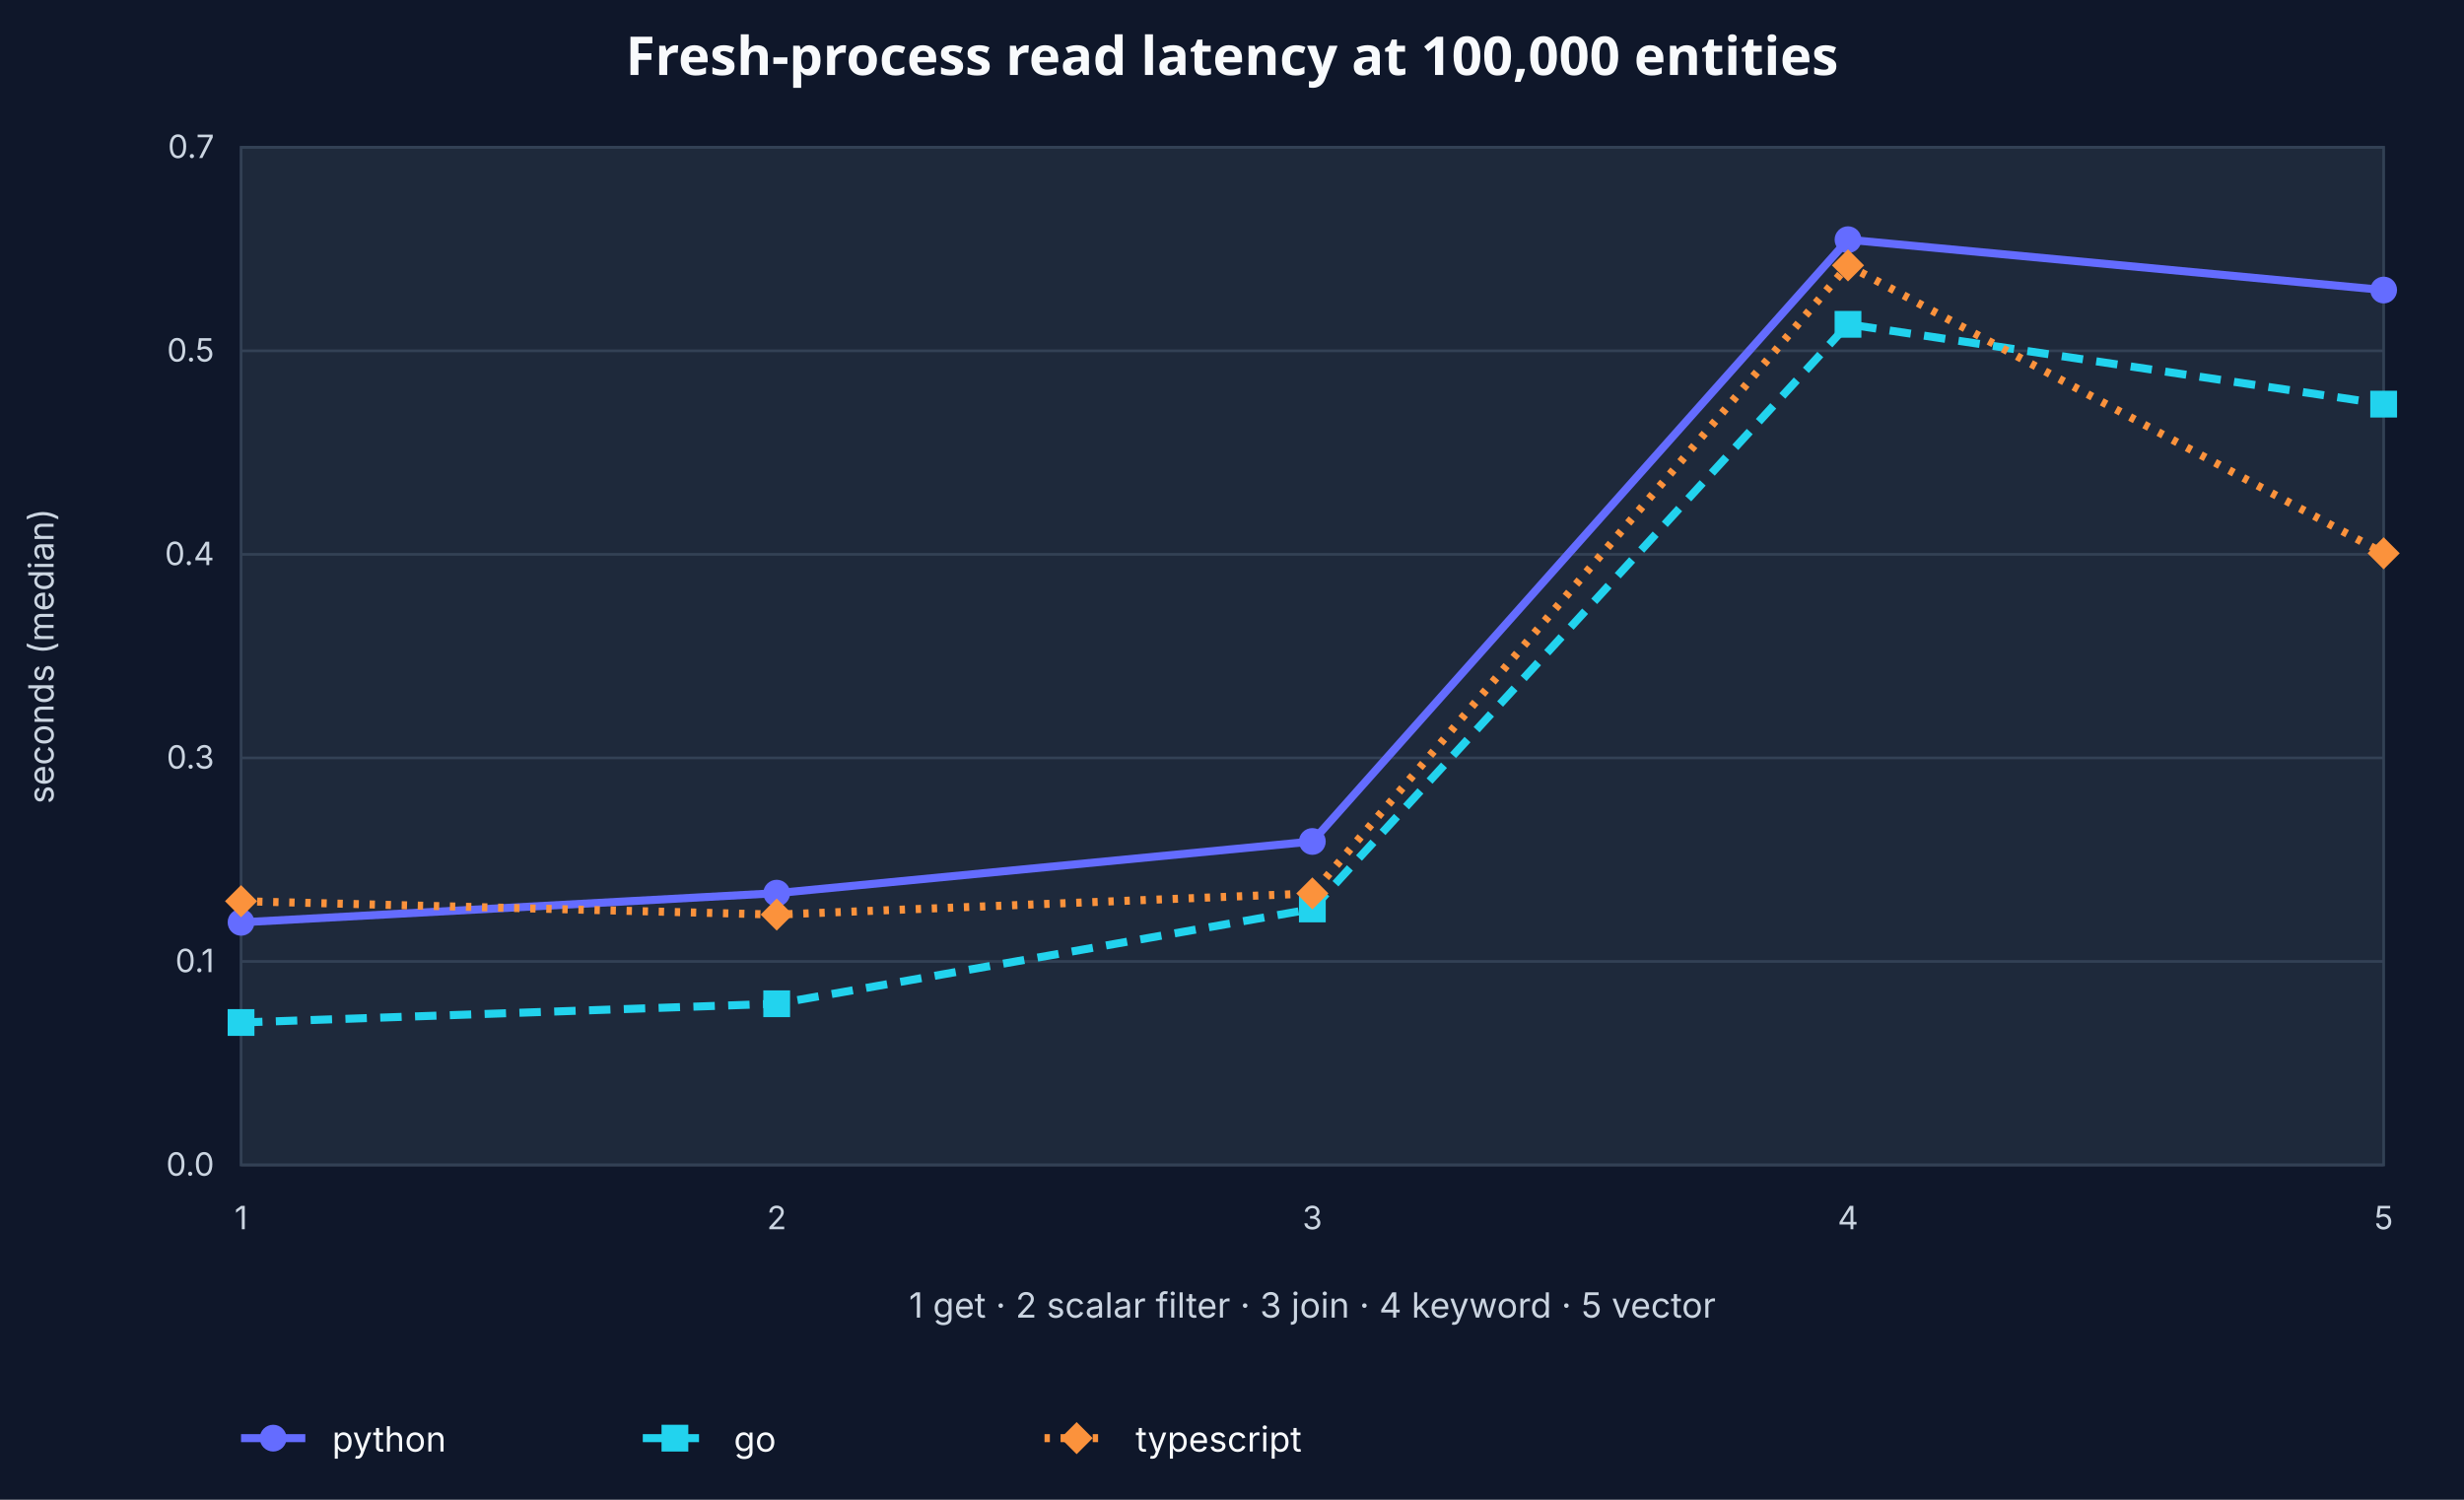
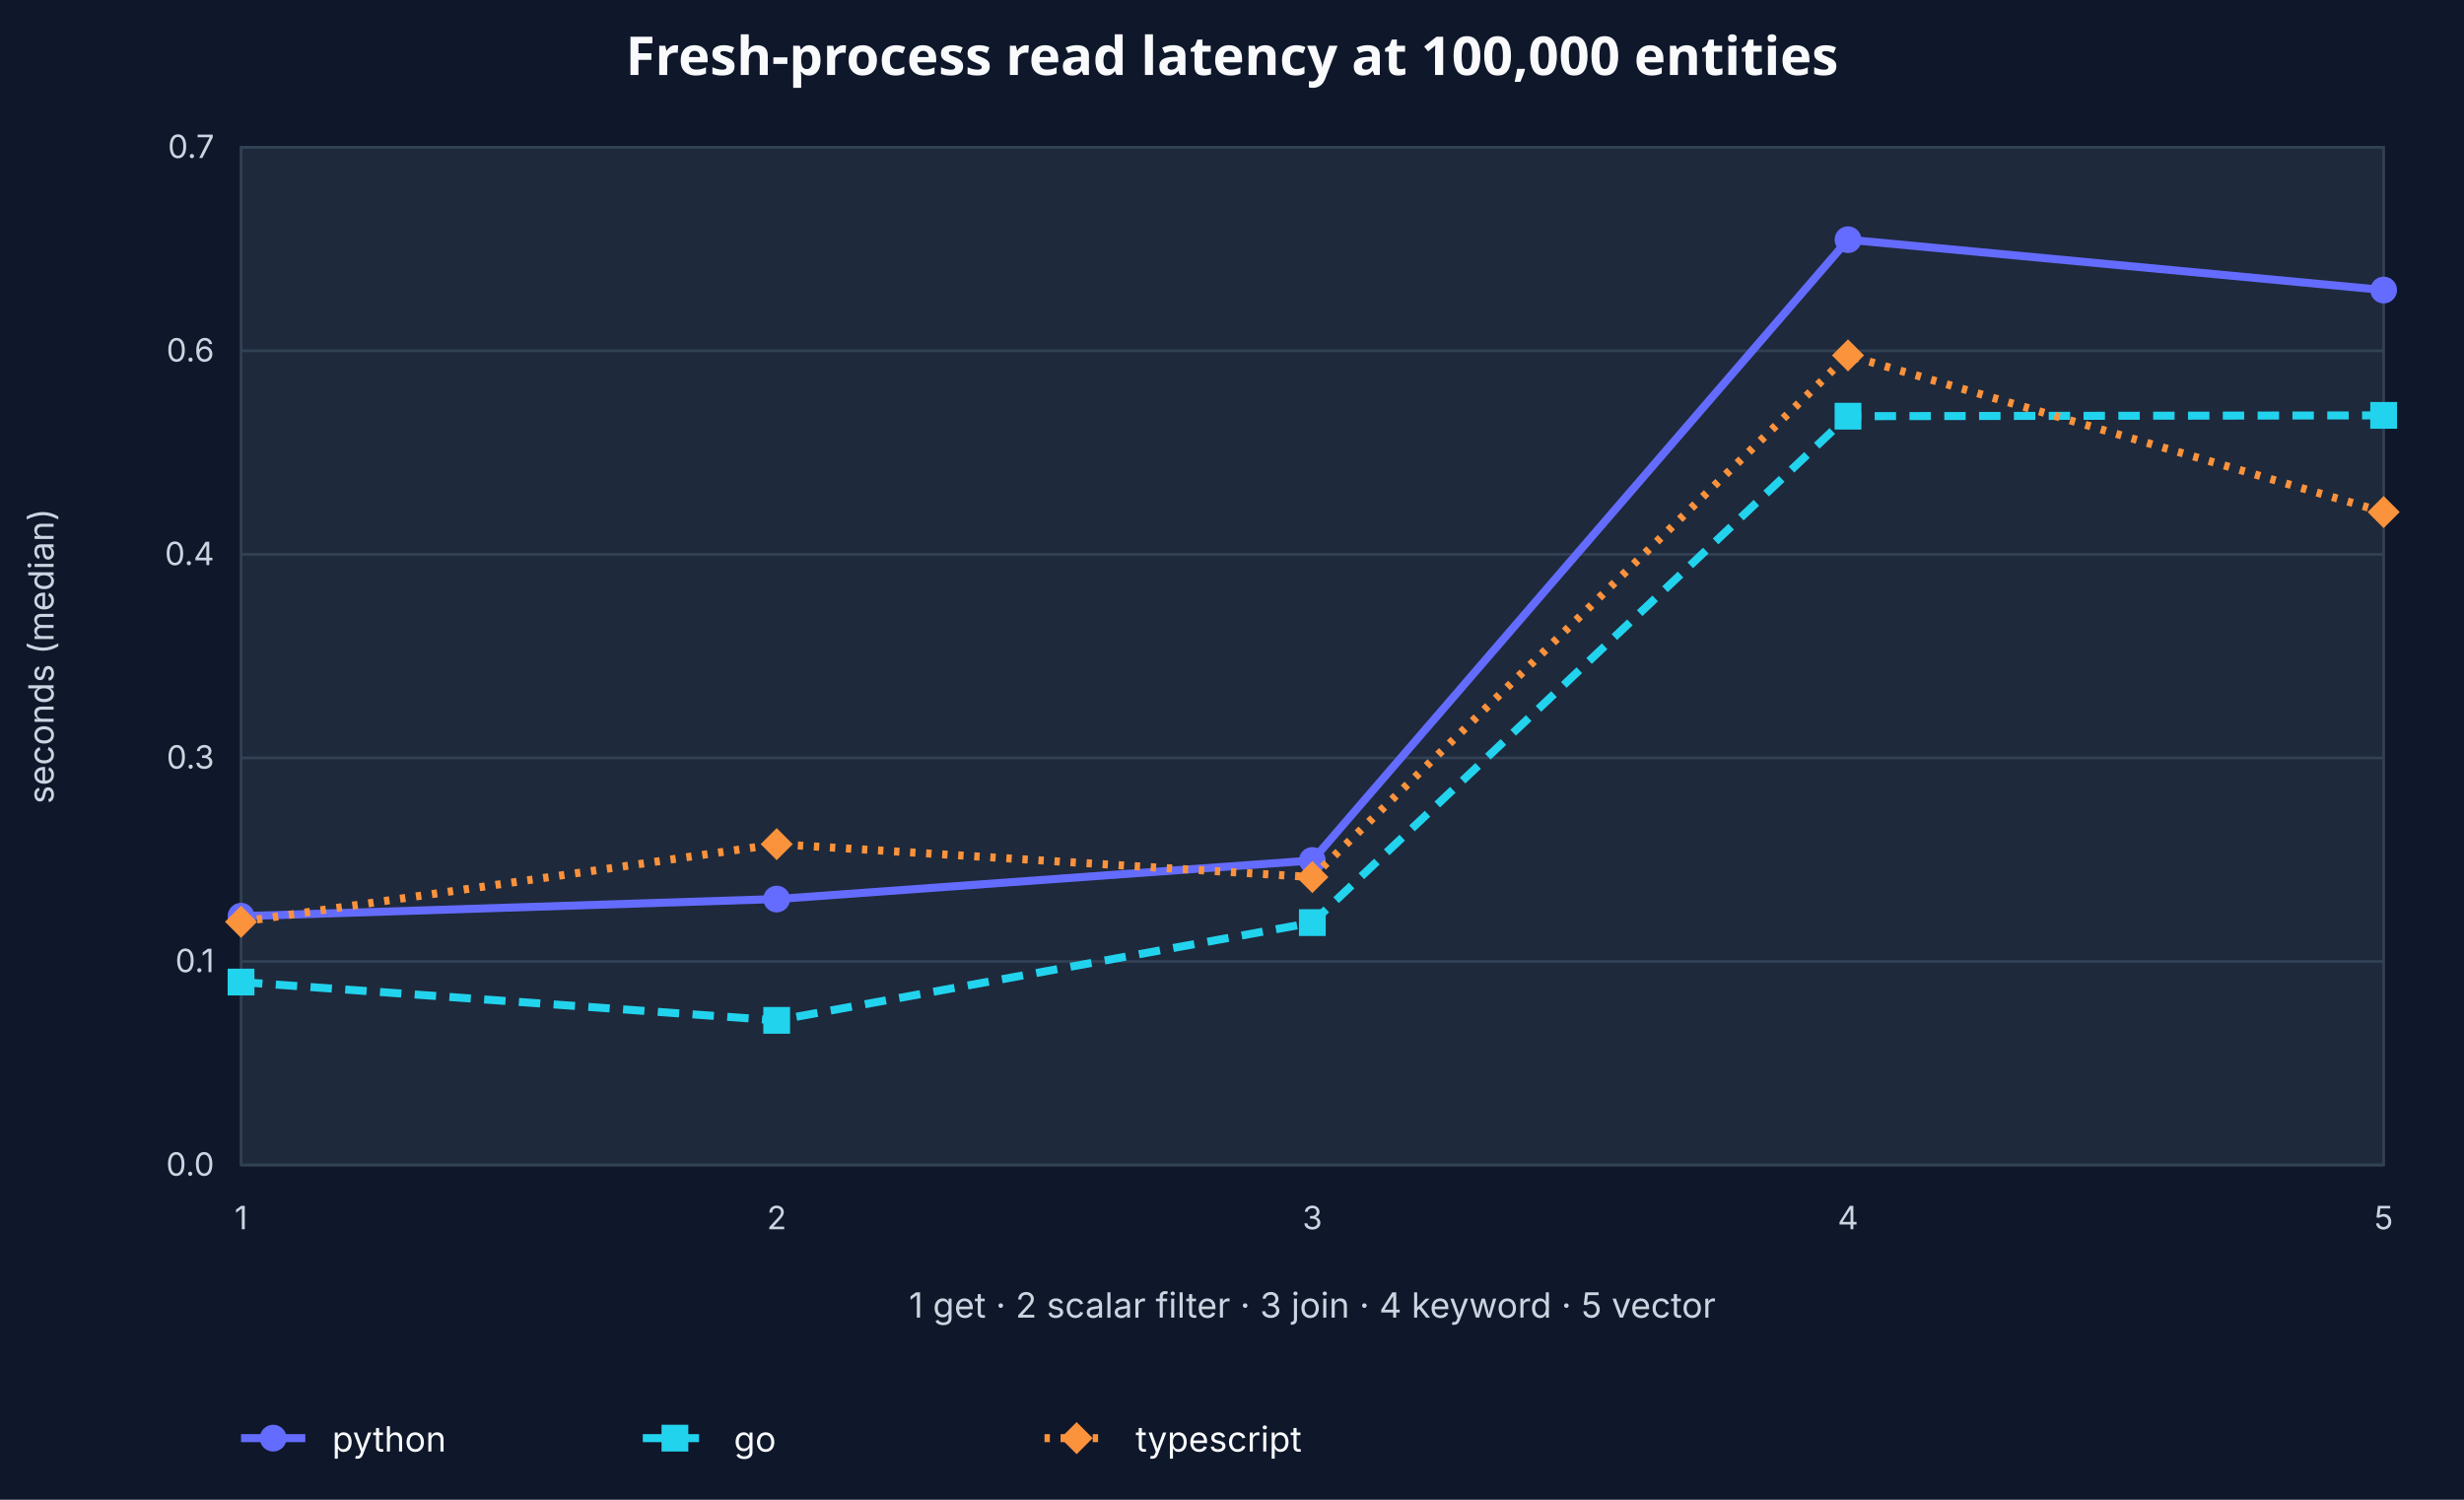
<svg xmlns="http://www.w3.org/2000/svg" role="img" aria-labelledby="chart-title chart-description" viewBox="0 0 920 560">
  <rect width="920" height="560" fill="#0F172A" />
  <rect x="90" y="55" width="800" height="380" fill="#1E293B" stroke="#334155" />
  <text x="460.0" y="28" text-anchor="middle" font-family="'Outfit Variable', Outfit, sans-serif" font-size="20" font-weight="600" fill="#F8FAFC">Fresh-process read latency at 100,000 entities</text>
  <line x1="90" y1="435.0" x2="890" y2="435.0" stroke="#334155" />
  <text x="80" y="439.0" text-anchor="end" font-family="'Inter Variable', Inter, sans-serif" font-size="12" fill="#CBD5E1">0.0</text>
  <line x1="90" y1="359.0" x2="890" y2="359.0" stroke="#334155" />
  <text x="80" y="363.0" text-anchor="end" font-family="'Inter Variable', Inter, sans-serif" font-size="12" fill="#CBD5E1">0.1</text>
  <line x1="90" y1="283.0" x2="890" y2="283.0" stroke="#334155" />
  <text x="80" y="287.0" text-anchor="end" font-family="'Inter Variable', Inter, sans-serif" font-size="12" fill="#CBD5E1">0.3</text>
  <line x1="90" y1="207.0" x2="890" y2="207.0" stroke="#334155" />
  <text x="80" y="211.0" text-anchor="end" font-family="'Inter Variable', Inter, sans-serif" font-size="12" fill="#CBD5E1">0.4</text>
  <line x1="90" y1="131.0" x2="890" y2="131.0" stroke="#334155" />
-   <text x="80" y="135.0" text-anchor="end" font-family="'Inter Variable', Inter, sans-serif" font-size="12" fill="#CBD5E1">0.5</text>
+   <text x="80" y="135.0" text-anchor="end" font-family="'Inter Variable', Inter, sans-serif" font-size="12" fill="#CBD5E1">0.6</text>
  <line x1="90" y1="55.0" x2="890" y2="55.0" stroke="#334155" />
  <text x="80" y="59.0" text-anchor="end" font-family="'Inter Variable', Inter, sans-serif" font-size="12" fill="#CBD5E1">0.7</text>
-   <polyline points="90.0,344.4 290.0,333.5 490.0,314.2 690.0,89.5 890.0,108.3" fill="none" stroke="#646CFF" stroke-width="3" />
-   <circle cx="90.0" cy="344.4" r="5" fill="#646CFF" />
-   <circle cx="290.0" cy="333.5" r="5" fill="#646CFF" />
-   <circle cx="490.0" cy="314.2" r="5" fill="#646CFF" />
+   <polyline points="90.0,342.1 290.0,335.7 490.0,321.3 690.0,89.5 890.0,108.3" fill="none" stroke="#646CFF" stroke-width="3" />
+   <circle cx="90.0" cy="342.1" r="5" fill="#646CFF" />
+   <circle cx="290.0" cy="335.7" r="5" fill="#646CFF" />
+   <circle cx="490.0" cy="321.3" r="5" fill="#646CFF" />
  <circle cx="690.0" cy="89.5" r="5" fill="#646CFF" />
  <circle cx="890.0" cy="108.3" r="5" fill="#646CFF" />
-   <polyline points="90.0,381.8 290.0,374.8 490.0,339.4 690.0,121.1 890.0,150.9" fill="none" stroke="#22D3EE" stroke-width="3" stroke-dasharray="8 5" />
-   <rect x="85.0" y="376.8" width="10" height="10" fill="#22D3EE" />
-   <rect x="285.0" y="369.8" width="10" height="10" fill="#22D3EE" />
-   <rect x="485.0" y="334.4" width="10" height="10" fill="#22D3EE" />
-   <rect x="685.0" y="116.1" width="10" height="10" fill="#22D3EE" />
-   <rect x="885.0" y="145.9" width="10" height="10" fill="#22D3EE" />
-   <polyline points="90.0,336.5 290.0,341.5 490.0,333.6 690.0,99.1 890.0,206.6" fill="none" stroke="#FB923C" stroke-width="3" stroke-dasharray="2 4" />
-   <path d="M 90.0 330.5 L 96.0 336.5 L 90.0 342.5 L 84.0 336.5 Z" fill="#FB923C" />
-   <path d="M 290.0 335.5 L 296.0 341.5 L 290.0 347.5 L 284.0 341.5 Z" fill="#FB923C" />
-   <path d="M 490.0 327.6 L 496.0 333.6 L 490.0 339.6 L 484.0 333.6 Z" fill="#FB923C" />
-   <path d="M 690.0 93.1 L 696.0 99.1 L 690.0 105.1 L 684.0 99.1 Z" fill="#FB923C" />
-   <path d="M 890.0 200.6 L 896.0 206.6 L 890.0 212.6 L 884.0 206.6 Z" fill="#FB923C" />
+   <polyline points="90.0,366.7 290.0,381.0 490.0,344.5 690.0,155.4 890.0,155.1" fill="none" stroke="#22D3EE" stroke-width="3" stroke-dasharray="8 5" />
+   <rect x="85.0" y="361.7" width="10" height="10" fill="#22D3EE" />
+   <rect x="285.0" y="376.0" width="10" height="10" fill="#22D3EE" />
+   <rect x="485.0" y="339.5" width="10" height="10" fill="#22D3EE" />
+   <rect x="685.0" y="150.4" width="10" height="10" fill="#22D3EE" />
+   <rect x="885.0" y="150.1" width="10" height="10" fill="#22D3EE" />
+   <polyline points="90.0,344.2 290.0,315.2 490.0,327.5 690.0,132.7 890.0,191.2" fill="none" stroke="#FB923C" stroke-width="3" stroke-dasharray="2 4" />
+   <path d="M 90.0 338.2 L 96.0 344.2 L 90.0 350.2 L 84.0 344.2 Z" fill="#FB923C" />
+   <path d="M 290.0 309.2 L 296.0 315.2 L 290.0 321.2 L 284.0 315.2 Z" fill="#FB923C" />
+   <path d="M 490.0 321.5 L 496.0 327.5 L 490.0 333.5 L 484.0 327.5 Z" fill="#FB923C" />
+   <path d="M 690.0 126.7 L 696.0 132.7 L 690.0 138.7 L 684.0 132.7 Z" fill="#FB923C" />
+   <path d="M 890.0 185.2 L 896.0 191.2 L 890.0 197.2 L 884.0 191.2 Z" fill="#FB923C" />
  <text x="90.0" y="459" text-anchor="middle" font-family="'Inter Variable', Inter, sans-serif" font-size="12" fill="#CBD5E1">1</text>
  <text x="290.0" y="459" text-anchor="middle" font-family="'Inter Variable', Inter, sans-serif" font-size="12" fill="#CBD5E1">2</text>
  <text x="490.0" y="459" text-anchor="middle" font-family="'Inter Variable', Inter, sans-serif" font-size="12" fill="#CBD5E1">3</text>
  <text x="690.0" y="459" text-anchor="middle" font-family="'Inter Variable', Inter, sans-serif" font-size="12" fill="#CBD5E1">4</text>
  <text x="890.0" y="459" text-anchor="middle" font-family="'Inter Variable', Inter, sans-serif" font-size="12" fill="#CBD5E1">5</text>
  <line x1="90" y1="537" x2="114" y2="537" stroke="#646CFF" stroke-width="3" />
  <circle cx="102.0" cy="537.0" r="5" fill="#646CFF" />
  <text x="124" y="542" font-family="'Inter Variable', Inter, sans-serif" font-size="13" fill="#F8FAFC">python</text>
  <line x1="240" y1="537" x2="264" y2="537" stroke="#22D3EE" stroke-width="3" stroke-dasharray="8 5" />
  <rect x="247.0" y="532.0" width="10" height="10" fill="#22D3EE" />
  <text x="274" y="542" font-family="'Inter Variable', Inter, sans-serif" font-size="13" fill="#F8FAFC">go</text>
  <line x1="390" y1="537" x2="414" y2="537" stroke="#FB923C" stroke-width="3" stroke-dasharray="2 4" />
  <path d="M 402.0 531.0 L 408.0 537.0 L 402.0 543.0 L 396.0 537.0 Z" fill="#FB923C" />
  <text x="424" y="542" font-family="'Inter Variable', Inter, sans-serif" font-size="13" fill="#F8FAFC">typescript</text>
  <text x="490.0" y="492" text-anchor="middle" font-family="'Inter Variable', Inter, sans-serif" font-size="13" fill="#CBD5E1">1 get · 2 scalar filter · 3 join · 4 keyword · 5 vector</text>
  <text x="20" y="245.0" transform="rotate(-90 20 245.0)" text-anchor="middle" font-family="'Inter Variable', Inter, sans-serif" font-size="13" fill="#CBD5E1">seconds (median)</text>
</svg>
